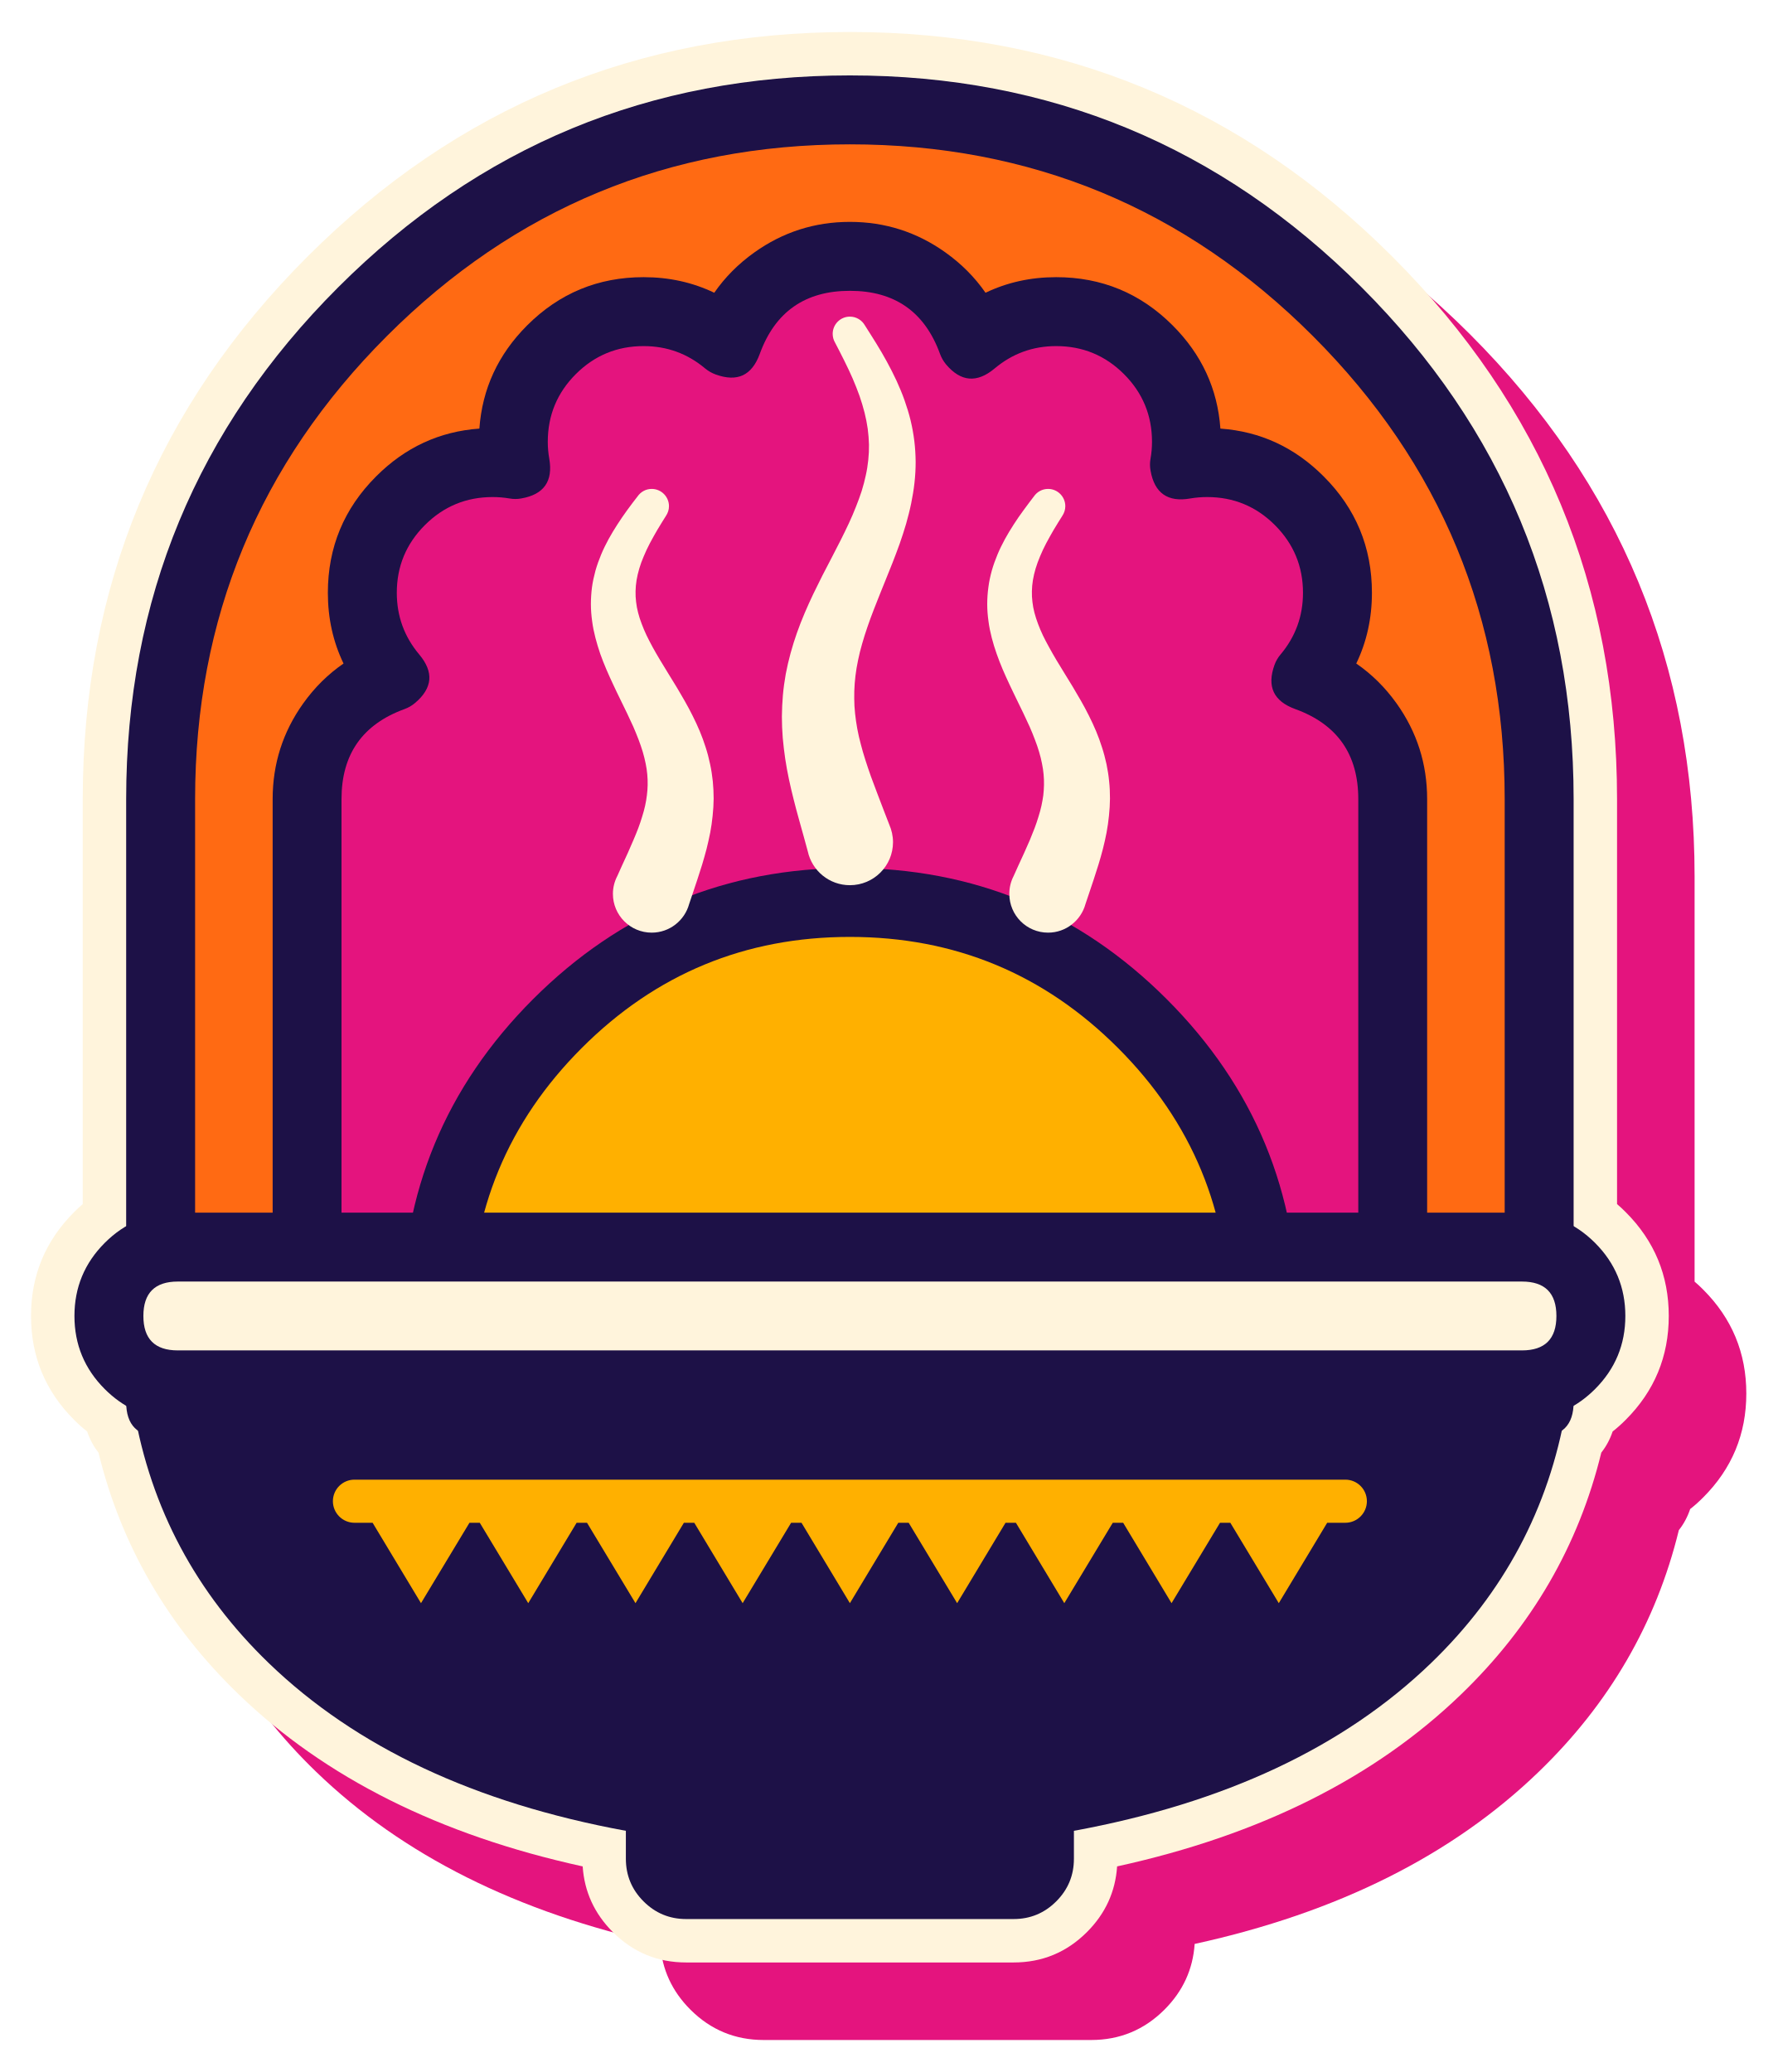
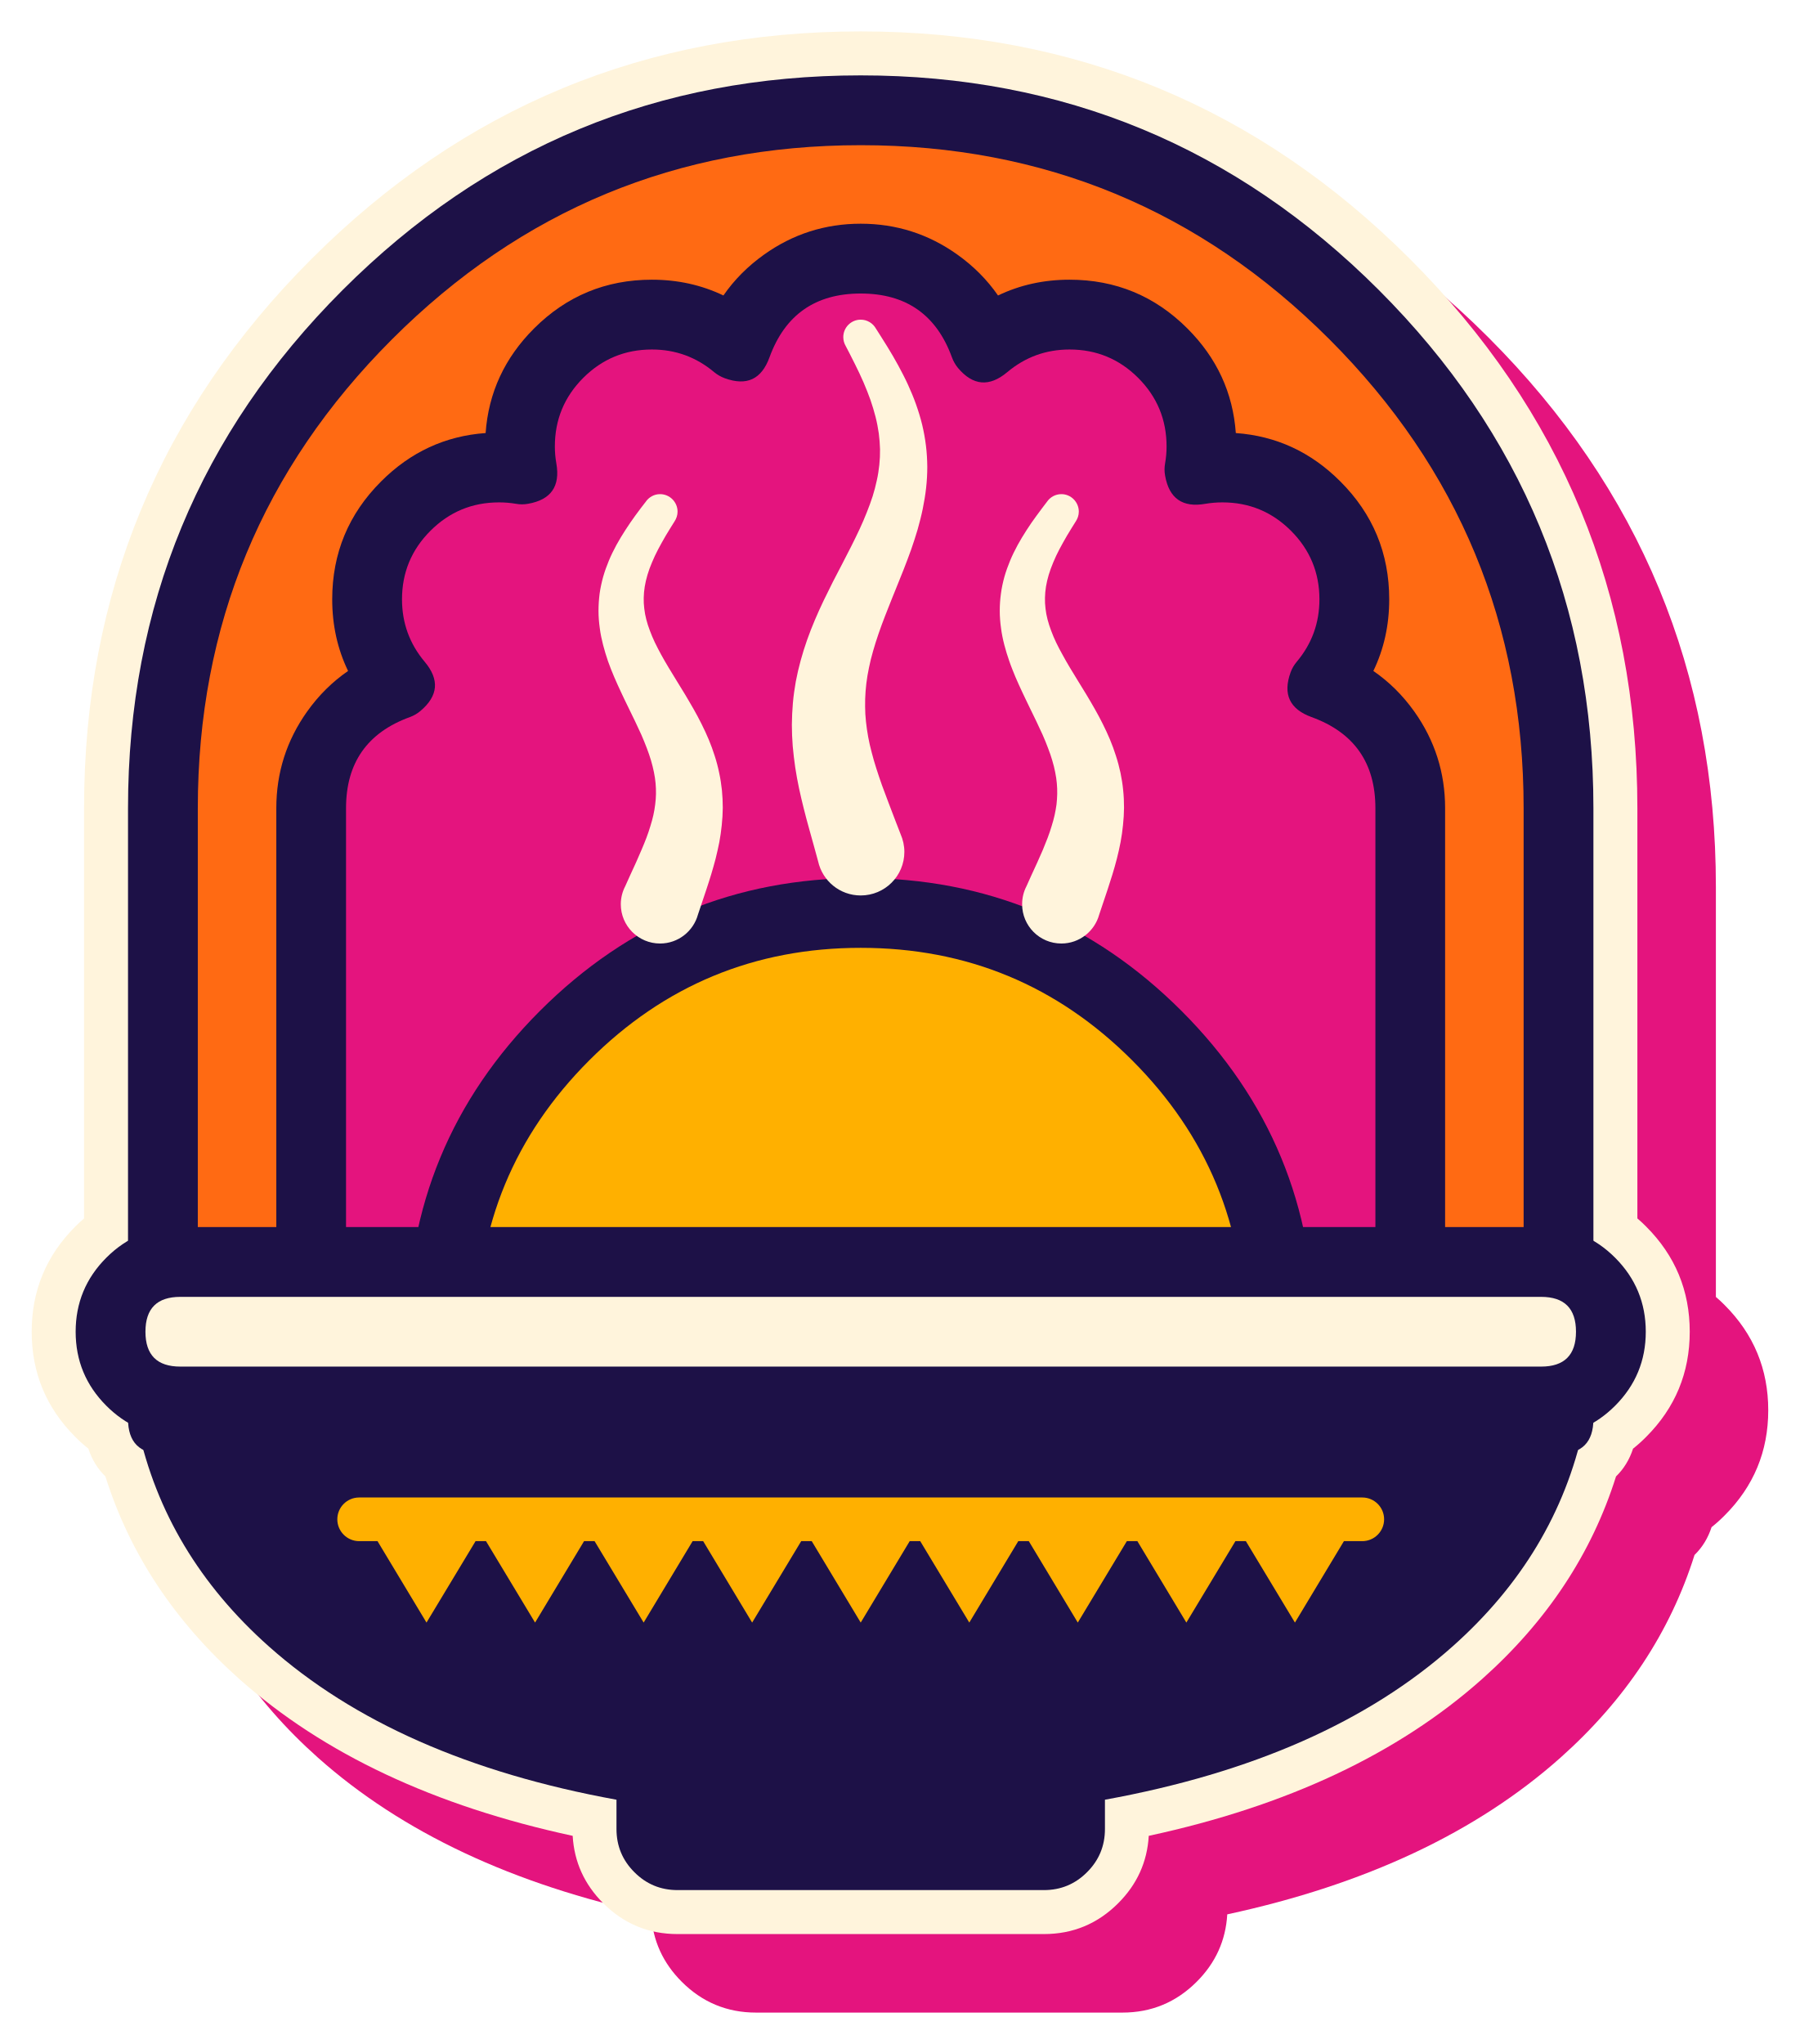
- <svg xmlns="http://www.w3.org/2000/svg" viewBox="-9.60 -9.60 229.20 266.98" width="229" height="267" role="img" aria-label="Curry District emblem — steaming bowl sunrise in a bazaar gate">
-   <path fill="#E4147E" d="M11.07 103.33 11.07 155.57Q10.49 156.06 9.95 156.61Q4.4 162.16 4.4 170Q4.4 177.84 9.95 183.39Q10.76 184.21 11.64 184.9Q12.15 186.42 13.1 187.62Q17.48 205.58 31.18 218.8Q47.88 234.93 75.54 240.99Q75.87 245.9 79.43 249.46Q83.35 253.38 88.89 253.38H131.11Q136.65 253.38 140.57 249.46Q144.13 245.9 144.46 240.99Q172.12 234.93 188.82 218.8Q202.52 205.58 206.9 187.62Q207.85 186.42 208.36 184.9Q209.24 184.21 210.05 183.39Q215.6 177.84 215.6 170Q215.6 162.16 210.05 156.61Q209.51 156.06 208.93 155.57V103.33Q208.93 62.35 179.96 33.38Q150.98 4.4 110 4.4Q69.02 4.4 40.04 33.38Q11.07 62.35 11.07 103.33Z" />
-   <path fill="#FFF4DC" d="M1.07 93.33 1.07 145.57Q0.49 146.06 -0.05 146.61Q-5.6 152.16 -5.6 160Q-5.6 167.84 -0.05 173.39Q0.76 174.21 1.64 174.9Q2.15 176.42 3.1 177.62Q7.48 195.58 21.18 208.8Q37.88 224.93 65.54 230.99Q65.87 235.9 69.43 239.46Q73.35 243.38 78.89 243.38H121.11Q126.65 243.38 130.57 239.46Q134.13 235.9 134.46 230.99Q162.12 224.93 178.82 208.8Q192.52 195.58 196.9 177.62Q197.85 176.42 198.36 174.9Q199.24 174.21 200.05 173.39Q205.6 167.84 205.6 160Q205.6 152.16 200.05 146.61Q199.51 146.06 198.93 145.57V93.33Q198.93 52.35 169.96 23.38Q140.98 -5.6 100 -5.6Q59.02 -5.6 30.04 23.38Q1.07 52.35 1.07 93.33Z" />
+ <svg xmlns="http://www.w3.org/2000/svg" viewBox="-9.60 -9.60 229.20 260.31" width="229" height="260" role="img" aria-label="Curry District emblem — steaming bowl sunrise in a bazaar gate">
+   <path fill="#E4147E" d="M11.07 103.33 11.07 155.57Q10.49 156.06 9.95 156.61Q4.4 162.16 4.4 170Q4.4 177.84 9.95 183.39Q10.75 184.2 11.62 184.89Q12.3 186.98 13.79 188.43Q18.43 203.16 30.86 214.24Q46.88 228.5 73.31 234.2Q73.6 239.19 77.21 242.79Q81.13 246.71 86.67 246.71H133.33Q138.87 246.71 142.79 242.79Q146.4 239.19 146.69 234.2Q173.12 228.5 189.14 214.24Q201.57 203.16 206.21 188.43Q207.7 186.98 208.38 184.89Q209.25 184.2 210.05 183.39Q215.6 177.84 215.6 170Q215.6 162.16 210.05 156.61Q209.51 156.06 208.93 155.57V103.33Q208.93 62.35 179.96 33.38Q150.98 4.4 110 4.4Q69.02 4.4 40.04 33.38Q11.07 62.35 11.07 103.33Z" />
+   <path fill="#FFF4DC" d="M1.07 93.33 1.07 145.57Q0.49 146.06 -0.05 146.61Q-5.6 152.16 -5.6 160Q-5.6 167.84 -0.05 173.39Q0.75 174.2 1.62 174.89Q2.3 176.98 3.79 178.43Q8.43 193.16 20.86 204.24Q36.88 218.5 63.31 224.2Q63.6 229.19 67.21 232.79Q71.13 236.71 76.67 236.71H123.33Q128.87 236.71 132.79 232.79Q136.4 229.19 136.69 224.2Q163.12 218.5 179.14 204.24Q191.57 193.16 196.21 178.43Q197.7 176.98 198.38 174.89Q199.25 174.2 200.05 173.39Q205.6 167.84 205.6 160Q205.6 152.16 200.05 146.61Q199.51 146.06 198.93 145.57V93.33Q198.93 52.35 169.96 23.38Q140.98 -5.6 100 -5.6Q59.02 -5.6 30.04 23.38Q1.07 52.35 1.07 93.33Z" />
  <path fill="#1D1147" d="M6.67 93.33 6.67 171.11Q6.67 175.56 11.11 175.56H55.8Q76.39 186.67 100 186.67Q123.61 186.67 144.2 175.56H188.89Q193.33 175.56 193.33 171.11V93.33Q193.33 54.67 166 27.34Q138.66 0 100 0Q61.34 0 34 27.34Q6.67 54.67 6.67 93.33Z" />
  <path fill="#FF6A13" d="M15.56 93.33V166.67H56.93Q58.08 166.67 59.09 167.22Q78.11 177.78 100 177.78Q121.89 177.78 140.91 167.22Q141.92 166.67 143.07 166.67H184.44V93.33Q184.44 58.36 159.71 33.62Q134.98 8.89 100 8.89Q65.02 8.89 40.29 33.62Q15.56 58.36 15.56 93.33Z" />
  <path fill="#1D1147" d="M25.56 93.33V171.11Q25.56 175.56 30 175.56H170Q174.44 175.56 174.44 171.11V93.33Q174.44 86.53 170.51 81.01Q168.3 77.91 165.3 75.85Q167.32 71.66 167.32 66.73Q167.32 57.93 161.09 51.71Q155.49 46.1 147.78 45.55Q147.23 37.85 141.62 32.24Q135.4 26.02 126.6 26.02Q121.68 26.02 117.49 28.03Q115.42 25.04 112.32 22.83Q106.8 18.89 100 18.89Q93.2 18.89 87.68 22.83Q84.58 25.04 82.51 28.03Q78.32 26.02 73.4 26.02Q64.6 26.02 58.38 32.24Q52.77 37.85 52.22 45.55Q44.51 46.1 38.91 51.71Q32.68 57.93 32.68 66.73Q32.68 71.66 34.7 75.85Q31.7 77.91 29.49 81.01Q25.56 86.53 25.56 93.33Z" />
  <path fill="#E4147E" d="M34.44 93.33V166.67H165.56V93.33Q165.56 84.67 157.42 81.72Q153.24 80.2 154.76 76.02Q155.03 75.28 155.54 74.68Q158.43 71.24 158.43 66.73Q158.43 61.62 154.81 58Q151.19 54.38 146.07 54.38Q144.98 54.38 143.91 54.56Q141.73 54.95 140.44 54.05Q139.15 53.15 138.77 50.96Q138.63 50.19 138.77 49.42Q138.96 48.35 138.96 47.26Q138.96 42.14 135.34 38.52Q131.72 34.91 126.6 34.91Q122.1 34.91 118.66 37.8Q115.25 40.66 112.39 37.26Q111.89 36.65 111.62 35.91Q108.66 27.78 100 27.78Q91.34 27.78 88.38 35.91Q87.62 38 86.2 38.67Q84.78 39.33 82.69 38.57Q81.95 38.3 81.34 37.8Q77.9 34.91 73.4 34.91Q68.28 34.91 64.66 38.52Q61.04 42.14 61.04 47.26Q61.04 48.35 61.23 49.42Q62 53.8 57.62 54.56Q56.85 54.7 56.09 54.56Q55.02 54.38 53.93 54.38Q48.81 54.38 45.19 58Q41.57 61.62 41.57 66.73Q41.57 71.24 44.46 74.68Q45.89 76.38 45.76 77.94Q45.62 79.51 43.92 80.94Q43.32 81.45 42.58 81.72Q34.44 84.67 34.44 93.33Z" />
  <path fill="#1D1147" d="M42.22 160Q42.22 183.93 59.14 200.86Q76.07 217.78 100 217.78Q123.93 217.78 140.86 200.86Q157.78 183.93 157.78 160Q157.78 136.07 140.86 119.14Q123.93 102.22 100 102.22Q76.07 102.22 59.14 119.14Q42.22 136.07 42.22 160Z" />
  <path fill="#FFB000" d="M51.11 160Q51.11 180.25 65.43 194.57Q79.75 208.89 100 208.89Q120.25 208.89 134.57 194.57Q148.89 180.25 148.89 160Q148.89 139.75 134.57 125.43Q120.25 111.11 100 111.11Q79.75 111.11 65.43 125.43Q51.11 139.75 51.11 160Z" />
  <path fill="#FFF4DC" d="M105.08 96.63C104.88 96.11 104.6 95.38 104.39 94.85C104.1 94.08 103.8 93.32 103.52 92.57C103.24 91.83 102.96 91.1 102.7 90.38C102.45 89.67 102.21 88.96 101.99 88.27C101.77 87.58 101.57 86.9 101.4 86.23C101.22 85.56 101.07 84.9 100.95 84.25C100.83 83.59 100.74 82.95 100.67 82.31C100.6 81.66 100.56 81.02 100.56 80.38C100.55 79.73 100.57 79.09 100.62 78.43C100.67 77.77 100.75 77.11 100.86 76.44C100.98 75.76 101.12 75.07 101.29 74.37C101.47 73.67 101.67 72.96 101.9 72.23C102.13 71.5 102.39 70.76 102.66 70.01C102.94 69.25 103.24 68.49 103.55 67.71C103.85 66.93 104.18 66.14 104.5 65.34C104.83 64.54 105.16 63.72 105.48 62.9C105.8 62.08 106.12 61.24 106.42 60.4C106.71 59.55 107 58.7 107.25 57.83C107.49 56.97 107.72 56.09 107.9 55.21C108.08 54.33 108.23 53.44 108.33 52.54C108.43 51.65 108.48 50.74 108.48 49.85C108.47 48.95 108.42 48.05 108.31 47.16C108.2 46.26 108.04 45.38 107.83 44.5C107.62 43.63 107.35 42.76 107.05 41.91C106.75 41.05 106.39 40.21 106.02 39.39C105.64 38.56 105.21 37.74 104.78 36.94C104.34 36.13 103.87 35.33 103.39 34.55C102.92 33.78 102.19 32.65 101.94 32.25C101.56 31.57 100.83 31.11 100 31.11C98.77 31.11 97.78 32.11 97.78 33.33C97.78 33.74 97.89 34.12 98.08 34.45C98.29 34.86 98.91 36.03 99.28 36.8C99.67 37.58 100.03 38.34 100.36 39.1C100.68 39.85 100.98 40.6 101.24 41.33C101.49 42.06 101.71 42.78 101.89 43.49C102.07 44.2 102.2 44.89 102.3 45.58C102.39 46.26 102.44 46.94 102.46 47.61C102.47 48.28 102.44 48.93 102.37 49.6C102.3 50.26 102.2 50.92 102.05 51.58C101.91 52.25 101.73 52.92 101.52 53.6C101.3 54.28 101.05 54.96 100.77 55.66C100.5 56.36 100.19 57.06 99.86 57.78C99.53 58.49 99.17 59.22 98.8 59.96C98.43 60.7 98.04 61.44 97.65 62.2C97.26 62.96 96.85 63.73 96.45 64.51C96.06 65.3 95.66 66.09 95.27 66.9C94.89 67.71 94.51 68.52 94.16 69.36C93.81 70.19 93.47 71.04 93.17 71.9C92.87 72.76 92.59 73.63 92.35 74.52C92.11 75.4 91.9 76.3 91.73 77.2C91.57 78.11 91.44 79.02 91.36 79.94C91.28 80.85 91.24 81.78 91.23 82.69C91.23 83.61 91.27 84.53 91.34 85.43C91.42 86.34 91.53 87.24 91.66 88.14C91.79 89.03 91.96 89.91 92.14 90.78C92.32 91.64 92.53 92.5 92.74 93.35C92.95 94.19 93.17 95.02 93.4 95.84C93.62 96.66 93.85 97.45 94.07 98.25C94.22 98.81 94.43 99.55 94.57 100.08C95.12 102.58 97.34 104.44 100 104.44C103.07 104.44 105.56 101.96 105.56 98.89C105.56 98.08 105.38 97.32 105.08 96.63ZM120.56 105.56C120.56 108.32 122.79 110.56 125.56 110.56C127.86 110.56 129.8 108.99 130.38 106.87C130.51 106.47 130.68 105.96 130.82 105.56C131.02 104.95 131.23 104.34 131.44 103.71C131.65 103.07 131.86 102.43 132.06 101.77C132.26 101.11 132.46 100.43 132.63 99.75C132.8 99.06 132.97 98.36 133.1 97.65C133.23 96.94 133.34 96.21 133.41 95.48C133.49 94.75 133.53 94.01 133.54 93.27C133.54 92.52 133.51 91.77 133.43 91.03C133.36 90.29 133.24 89.55 133.09 88.82C132.93 88.09 132.74 87.36 132.51 86.66C132.29 85.95 132.03 85.26 131.75 84.58C131.47 83.9 131.15 83.24 130.83 82.59C130.51 81.94 130.16 81.3 129.81 80.68C129.46 80.06 129.1 79.45 128.74 78.85C128.38 78.25 128.01 77.66 127.66 77.09C127.31 76.51 126.96 75.95 126.63 75.4C126.3 74.85 125.99 74.3 125.7 73.77C125.41 73.24 125.13 72.73 124.89 72.22C124.65 71.71 124.44 71.22 124.26 70.73C124.08 70.24 123.92 69.77 123.8 69.3C123.68 68.83 123.59 68.38 123.54 67.91C123.48 67.45 123.46 67 123.47 66.53C123.48 66.06 123.52 65.59 123.6 65.1C123.68 64.61 123.8 64.11 123.95 63.6C124.11 63.08 124.3 62.55 124.53 62.01C124.75 61.47 125.02 60.91 125.31 60.35C125.61 59.78 125.94 59.2 126.28 58.61C126.63 58.02 127.2 57.11 127.39 56.81C127.63 56.45 127.78 56.02 127.78 55.56C127.78 54.33 126.78 53.33 125.56 53.33C124.79 53.33 124.12 53.72 123.72 54.31C123.5 54.6 122.83 55.47 122.4 56.07C121.96 56.67 121.53 57.28 121.13 57.91C120.73 58.53 120.34 59.17 119.99 59.81C119.64 60.46 119.31 61.12 119.03 61.8C118.75 62.47 118.5 63.17 118.3 63.87C118.11 64.57 117.95 65.29 117.86 66.01C117.76 66.73 117.71 67.47 117.71 68.2C117.71 68.93 117.77 69.66 117.87 70.38C117.96 71.1 118.11 71.82 118.29 72.52C118.47 73.23 118.69 73.92 118.93 74.61C119.16 75.29 119.44 75.96 119.71 76.62C119.99 77.28 120.29 77.93 120.59 78.57C120.88 79.21 121.2 79.83 121.49 80.45C121.79 81.07 122.09 81.67 122.37 82.26C122.65 82.86 122.93 83.44 123.18 84C123.43 84.57 123.66 85.13 123.86 85.67C124.07 86.21 124.25 86.73 124.4 87.25C124.55 87.76 124.68 88.25 124.77 88.74C124.87 89.22 124.94 89.69 124.98 90.15C125.02 90.61 125.04 91.06 125.03 91.51C125.02 91.96 124.99 92.4 124.94 92.85C124.88 93.29 124.8 93.74 124.7 94.2C124.6 94.66 124.47 95.12 124.32 95.6C124.18 96.08 124.01 96.57 123.82 97.08C123.63 97.58 123.42 98.1 123.2 98.63C122.97 99.16 122.73 99.7 122.48 100.26C122.23 100.82 121.96 101.4 121.69 101.98C121.52 102.36 121.29 102.86 121.12 103.25C120.76 103.94 120.56 104.72 120.56 105.56ZM69.44 105.56C69.44 108.32 71.68 110.56 74.44 110.56C76.75 110.56 78.69 108.99 79.27 106.87C79.4 106.47 79.57 105.96 79.71 105.56C79.91 104.95 80.12 104.34 80.33 103.71C80.54 103.07 80.75 102.43 80.95 101.77C81.15 101.11 81.34 100.43 81.52 99.75C81.69 99.06 81.85 98.36 81.99 97.65C82.12 96.94 82.23 96.21 82.3 95.48C82.38 94.75 82.42 94.01 82.43 93.27C82.43 92.52 82.39 91.77 82.32 91.03C82.24 90.29 82.13 89.55 81.97 88.82C81.82 88.09 81.63 87.36 81.4 86.66C81.18 85.95 80.92 85.26 80.64 84.58C80.36 83.9 80.04 83.24 79.72 82.59C79.4 81.94 79.05 81.3 78.7 80.68C78.35 80.06 77.98 79.45 77.63 78.85C77.27 78.25 76.9 77.66 76.55 77.09C76.2 76.51 75.85 75.95 75.52 75.4C75.19 74.85 74.87 74.3 74.58 73.77C74.3 73.24 74.02 72.73 73.78 72.22C73.54 71.71 73.33 71.22 73.15 70.73C72.96 70.24 72.81 69.77 72.69 69.3C72.57 68.83 72.48 68.38 72.43 67.91C72.37 67.45 72.35 67 72.36 66.53C72.37 66.06 72.41 65.59 72.49 65.1C72.57 64.61 72.69 64.11 72.84 63.6C72.99 63.08 73.19 62.55 73.42 62.01C73.64 61.47 73.91 60.91 74.2 60.35C74.5 59.78 74.83 59.2 75.17 58.61C75.52 58.02 76.09 57.11 76.28 56.81C76.52 56.45 76.67 56.02 76.67 55.56C76.67 54.33 75.67 53.33 74.44 53.33C73.68 53.33 73.01 53.72 72.61 54.31C72.38 54.6 71.71 55.47 71.28 56.07C70.85 56.67 70.42 57.28 70.02 57.91C69.62 58.53 69.23 59.17 68.88 59.81C68.53 60.46 68.2 61.12 67.92 61.8C67.64 62.47 67.39 63.17 67.19 63.87C67 64.57 66.84 65.29 66.74 66.01C66.65 66.73 66.6 67.47 66.6 68.2C66.6 68.93 66.66 69.66 66.76 70.38C66.85 71.1 67 71.82 67.18 72.52C67.36 73.23 67.58 73.92 67.81 74.61C68.05 75.29 68.32 75.96 68.6 76.62C68.88 77.28 69.18 77.93 69.48 78.57C69.77 79.21 70.08 79.83 70.38 80.45C70.68 81.07 70.98 81.67 71.26 82.26C71.54 82.86 71.82 83.44 72.07 84C72.31 84.57 72.55 85.13 72.75 85.67C72.95 86.21 73.14 86.73 73.29 87.25C73.44 87.76 73.56 88.25 73.66 88.74C73.76 89.22 73.83 89.69 73.87 90.15C73.91 90.61 73.93 91.06 73.92 91.51C73.91 91.96 73.88 92.4 73.82 92.85C73.77 93.29 73.69 93.74 73.59 94.2C73.49 94.66 73.36 95.12 73.21 95.6C73.07 96.08 72.9 96.57 72.71 97.08C72.52 97.58 72.31 98.1 72.08 98.63C71.86 99.16 71.62 99.7 71.37 100.26C71.12 100.82 70.85 101.4 70.58 101.98C70.41 102.36 70.18 102.86 70.01 103.25C69.65 103.94 69.44 104.72 69.44 105.56Z" />
-   <path fill="#1D1147" d="M13.33 146.67Q7.81 146.67 3.91 150.57Q0 154.48 0 160Q0 165.52 3.91 169.43Q5.63 171.15 7.67 172.12Q10.96 191.16 25.06 204.77Q41.91 221.03 71.11 226.4V230Q71.11 233.22 73.39 235.5Q75.67 237.78 78.89 237.78H121.11Q124.33 237.78 126.61 235.5Q128.89 233.22 128.89 230V226.4Q158.09 221.03 174.94 204.77Q189.04 191.16 192.33 172.12Q194.37 171.15 196.09 169.43Q200 165.52 200 160Q200 154.48 196.09 150.57Q192.19 146.67 186.67 146.67Z" />
+   <path fill="#1D1147" d="M13.33 146.67Q7.81 146.67 3.91 150.57Q0 154.48 0 160Q0 165.52 3.91 169.43Q5.74 171.26 7.93 172.24Q11.43 188.34 24.59 200.06Q40.79 214.49 68.89 219.6V223.33Q68.89 226.56 71.17 228.83Q73.44 231.11 76.67 231.11H123.33Q126.56 231.11 128.83 228.83Q131.11 226.56 131.11 223.33V219.6Q159.21 214.49 175.41 200.06Q188.57 188.34 192.07 172.24Q194.26 171.26 196.09 169.43Q200 165.52 200 160Q200 154.48 196.09 150.57Q192.19 146.67 186.67 146.67Z" />
  <path fill="#FFF4DC" d="M13.33 155.56Q8.89 155.56 8.89 160Q8.89 164.44 13.33 164.44H186.67Q191.11 164.44 191.11 160Q191.11 155.56 186.67 155.56Z" />
  <path fill="#FFB000" d="M36.11 181.11C34.58 181.11 33.33 182.35 33.33 183.89C33.33 185.42 34.58 186.67 36.11 186.67H38.45L44.69 197.04L50.94 186.67H52.27L58.52 197.04L64.76 186.67H66.1L72.35 197.04L78.59 186.67H79.93L86.17 197.04L92.42 186.67H93.76L100 197.04L106.24 186.67H107.58L113.83 197.04L120.07 186.67H121.41L127.65 197.04L133.9 186.67H135.24L141.48 197.04L147.73 186.67H149.06L155.31 197.04L161.55 186.67H163.89C165.42 186.67 166.67 185.42 166.67 183.89C166.67 182.35 165.42 181.11 163.89 181.11Z" />
</svg>
